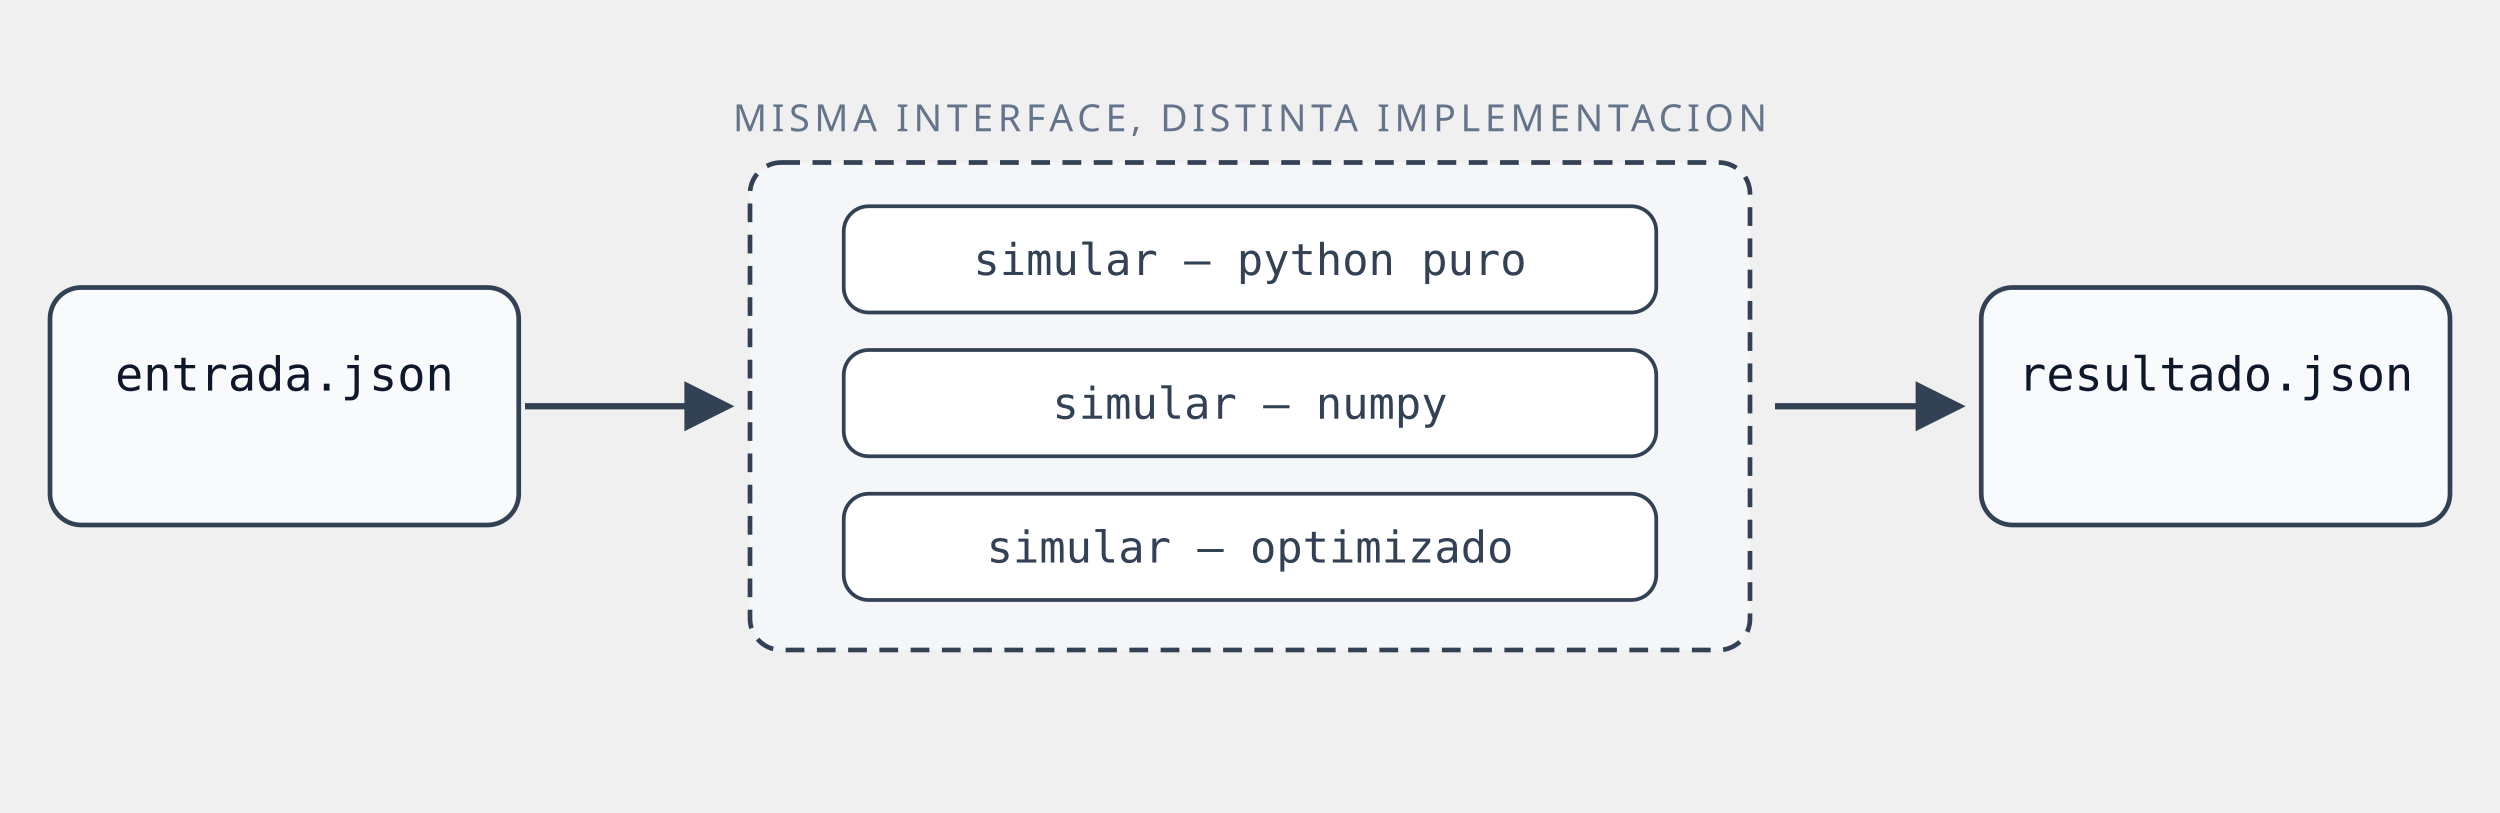
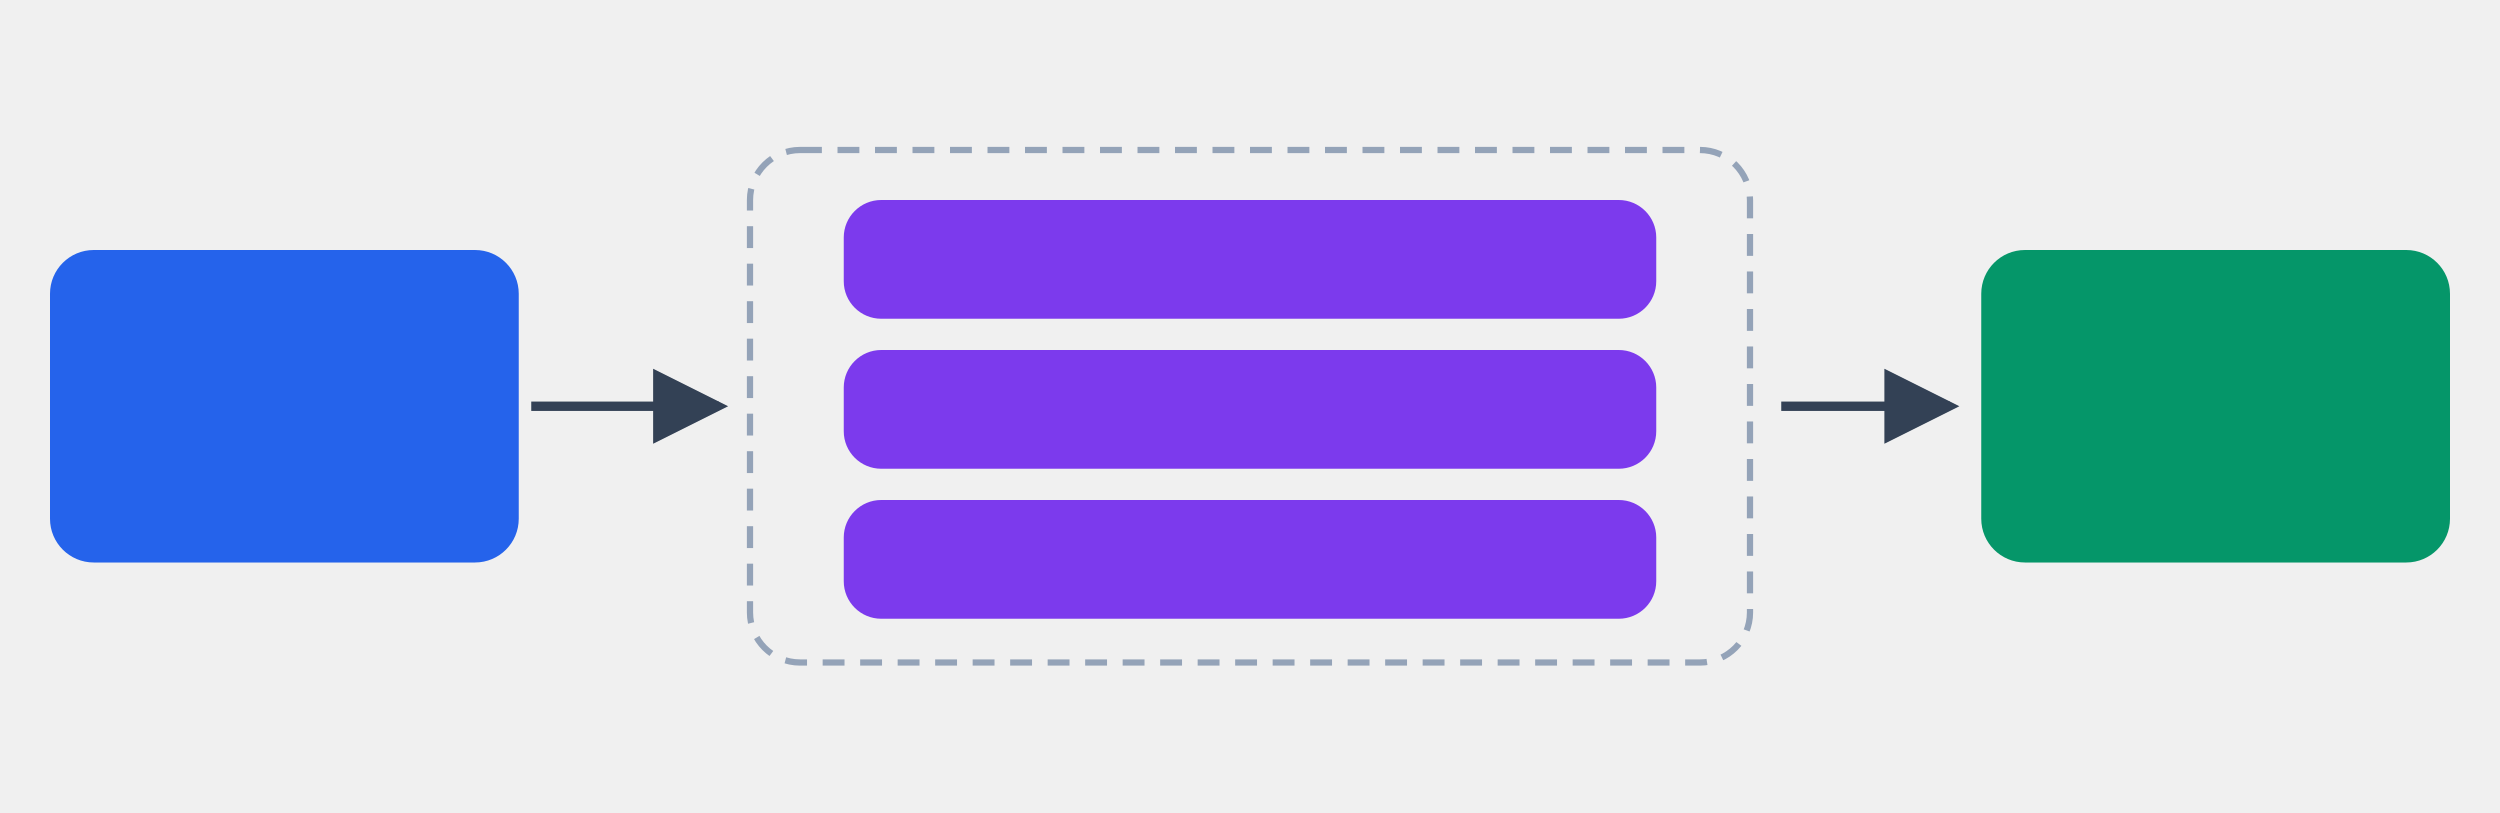
- <svg xmlns="http://www.w3.org/2000/svg" viewBox="0 0 800 260" font-family="sans-serif">
+ <svg xmlns="http://www.w3.org/2000/svg" viewBox="0 0 800 260">
  <defs>
    <marker id="f" markerWidth="9" markerHeight="8" refX="7" refY="4" orient="auto">
      <path d="M0,0L8,4L0,8Z" fill="#334155" />
    </marker>
  </defs>
-   <g fill="#f8fafc" stroke="#334155" stroke-width="1.5">
-     <rect x="16" y="92" width="150" height="76" rx="10" />
-     <rect x="634" y="92" width="150" height="76" rx="10" />
+   <rect x="240" y="48" width="320" height="164" rx="16" fill="none" stroke="#94a3b8" stroke-width="2" stroke-dasharray="7 5" />
+   <rect x="16" y="80" width="150" height="100" rx="14" fill="#2563eb" />
+   <g fill="#7c3aed">
+     <rect x="270" y="64" width="260" height="38" rx="12" />
+     <rect x="270" y="112" width="260" height="38" rx="12" />
+     <rect x="270" y="160" width="260" height="38" rx="12" />
  </g>
-   <rect x="240" y="52" width="320" height="156" rx="10" fill="#f8fafc" fill-opacity="0.6" stroke="#334155" stroke-width="1.5" stroke-dasharray="6 4" />
-   <g fill="#0f172a" font-family="ui-monospace, monospace" font-size="15" text-anchor="middle">
-     <text x="91" y="125">entrada.json</text>
-     <text x="709" y="125">resultado.json</text>
-   </g>
-   <text x="400" y="42" fill="#64748b" font-size="12" letter-spacing="1.5" text-anchor="middle">MISMA INTERFACE, DISTINTA IMPLEMENTACION</text>
-   <g fill="#ffffff" stroke="#334155" stroke-width="1.2">
-     <rect x="270" y="66" width="260" height="34" rx="8" />
-     <rect x="270" y="112" width="260" height="34" rx="8" />
-     <rect x="270" y="158" width="260" height="34" rx="8" />
-   </g>
-   <g fill="#334155" font-family="ui-monospace, monospace" font-size="14" text-anchor="middle">
-     <text x="400" y="88">simular — python puro</text>
-     <text x="400" y="134">simular — numpy</text>
-     <text x="400" y="180">simular — optimizado</text>
-   </g>
-   <g stroke="#334155" stroke-width="2">
-     <line x1="168" y1="130" x2="233" y2="130" marker-end="url(#f)" />
-     <line x1="568" y1="130" x2="627" y2="130" marker-end="url(#f)" />
+   <rect x="634" y="80" width="150" height="100" rx="14" fill="#059669" />
+   <g stroke="#334155" stroke-width="3">
+     <line x1="170" y1="130" x2="230" y2="130" marker-end="url(#f)" />
+     <line x1="570" y1="130" x2="624" y2="130" marker-end="url(#f)" />
  </g>
</svg>
